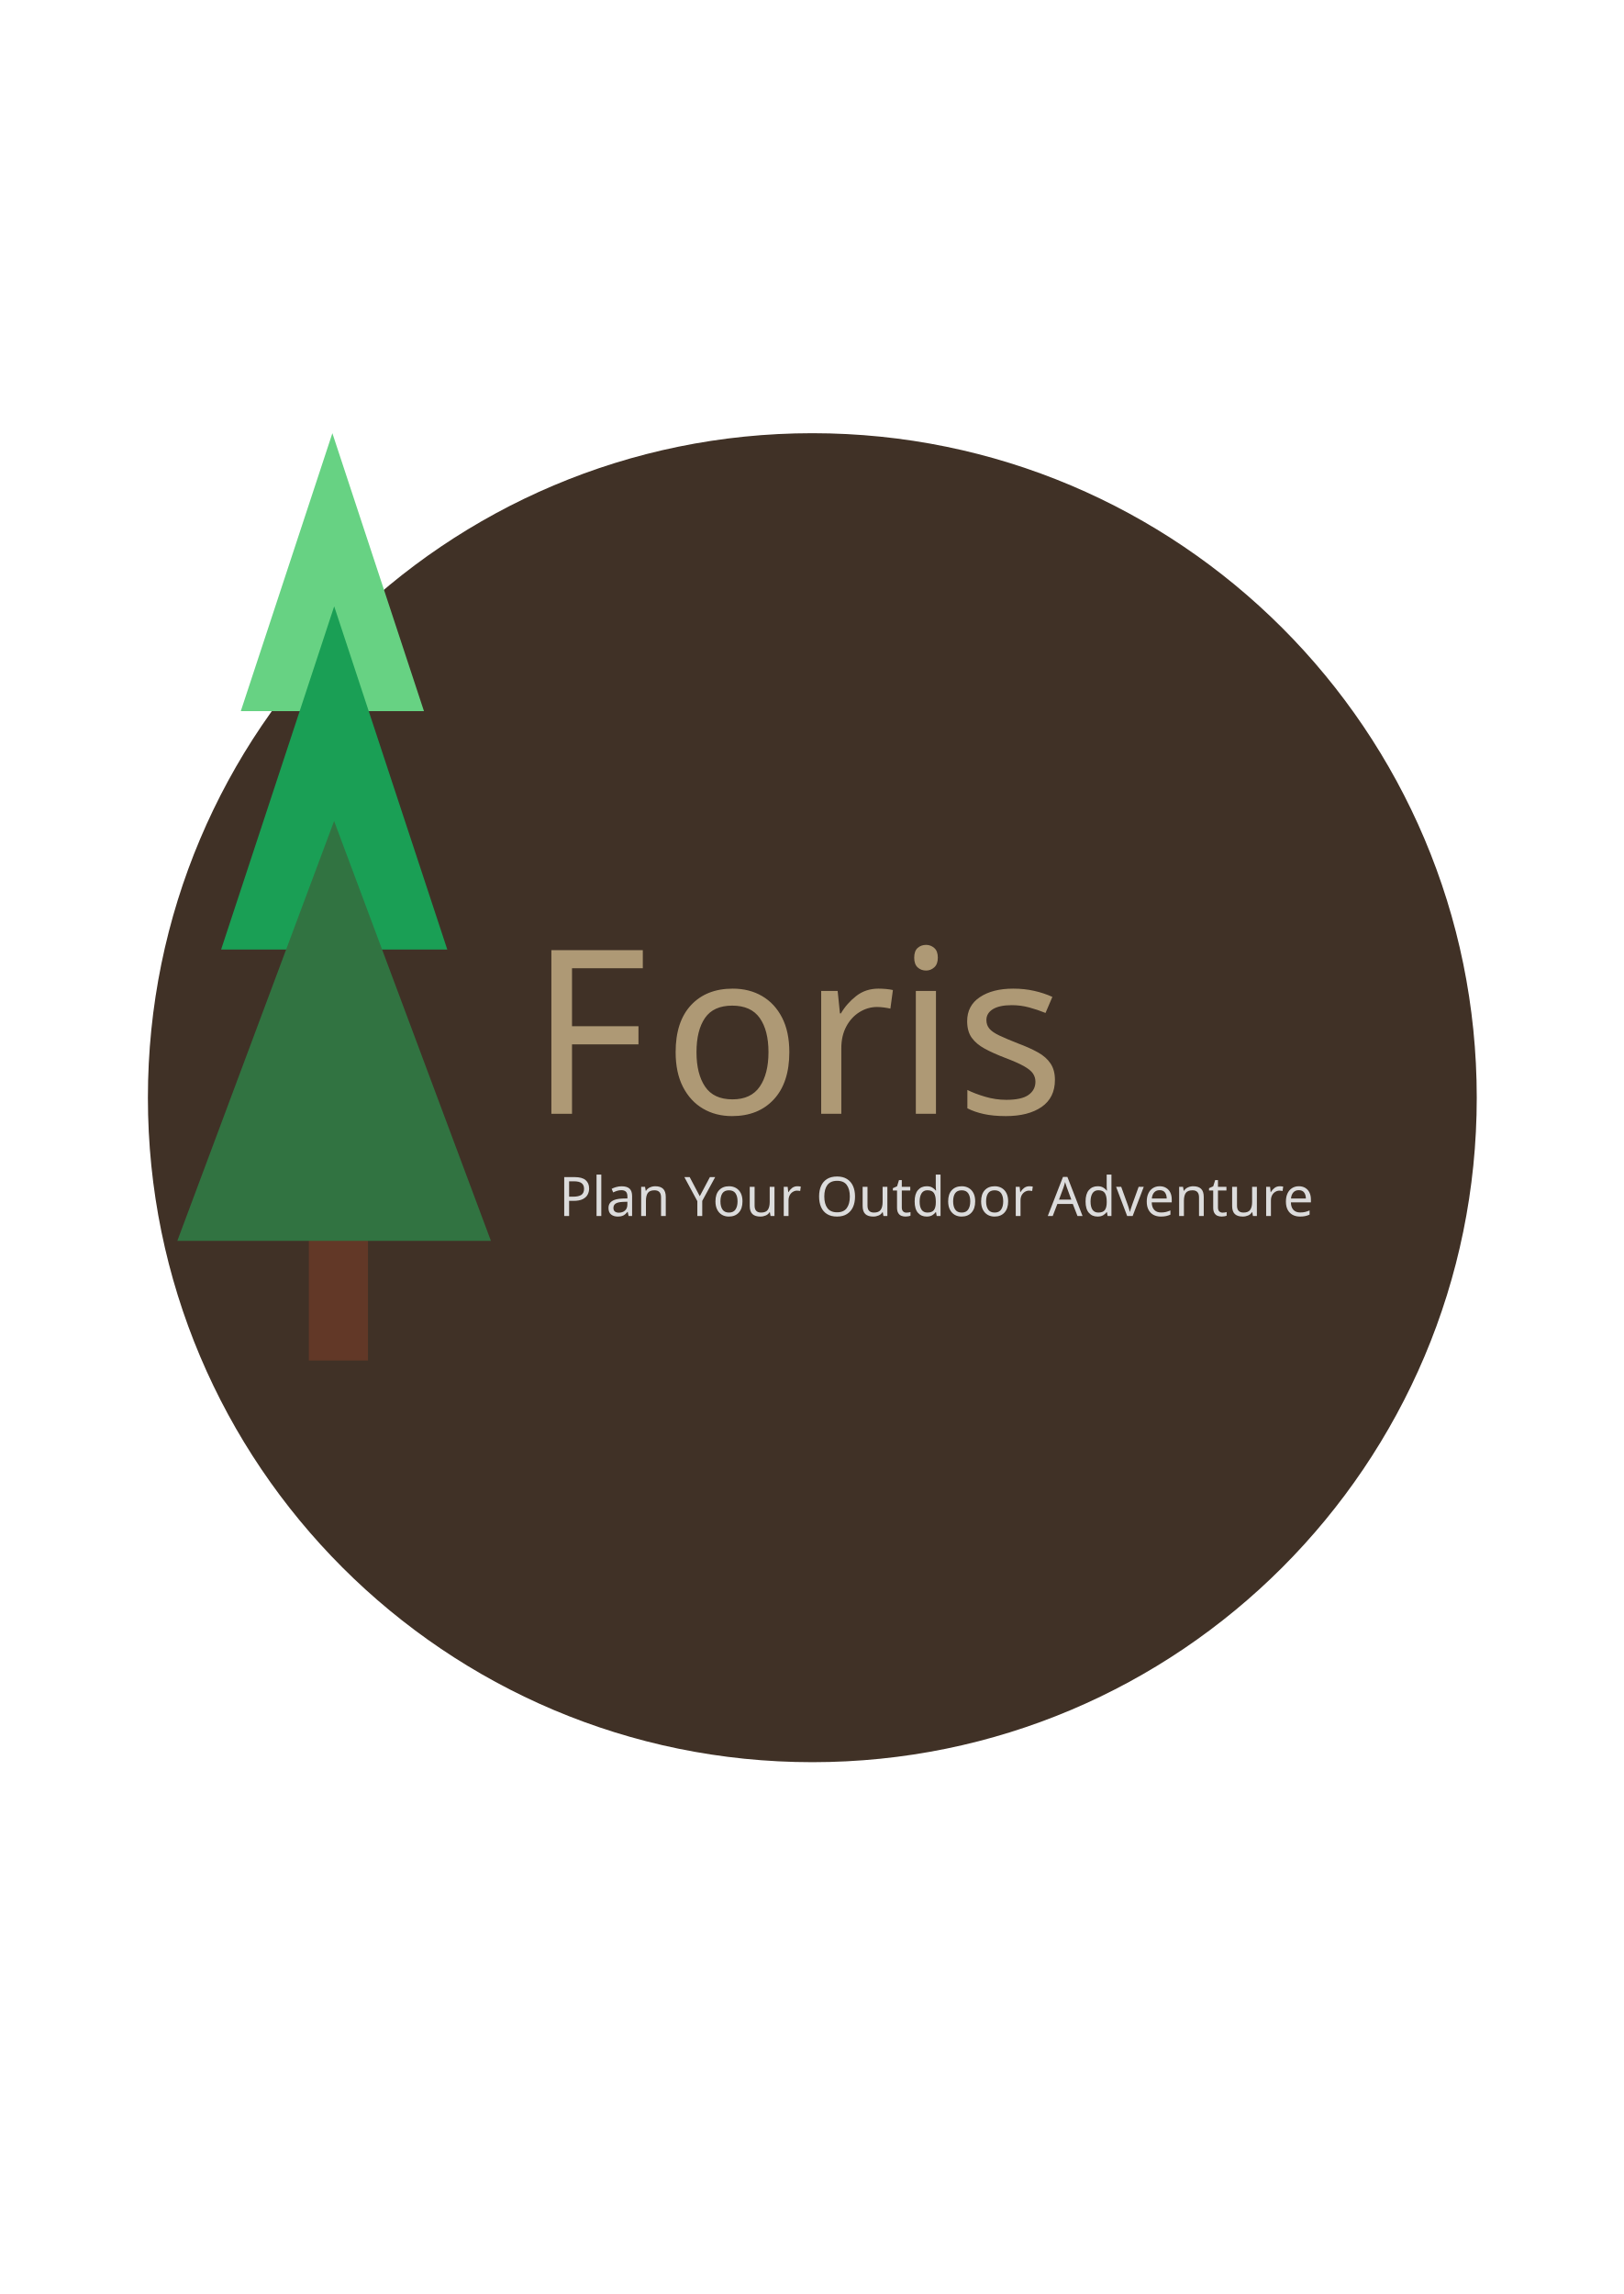
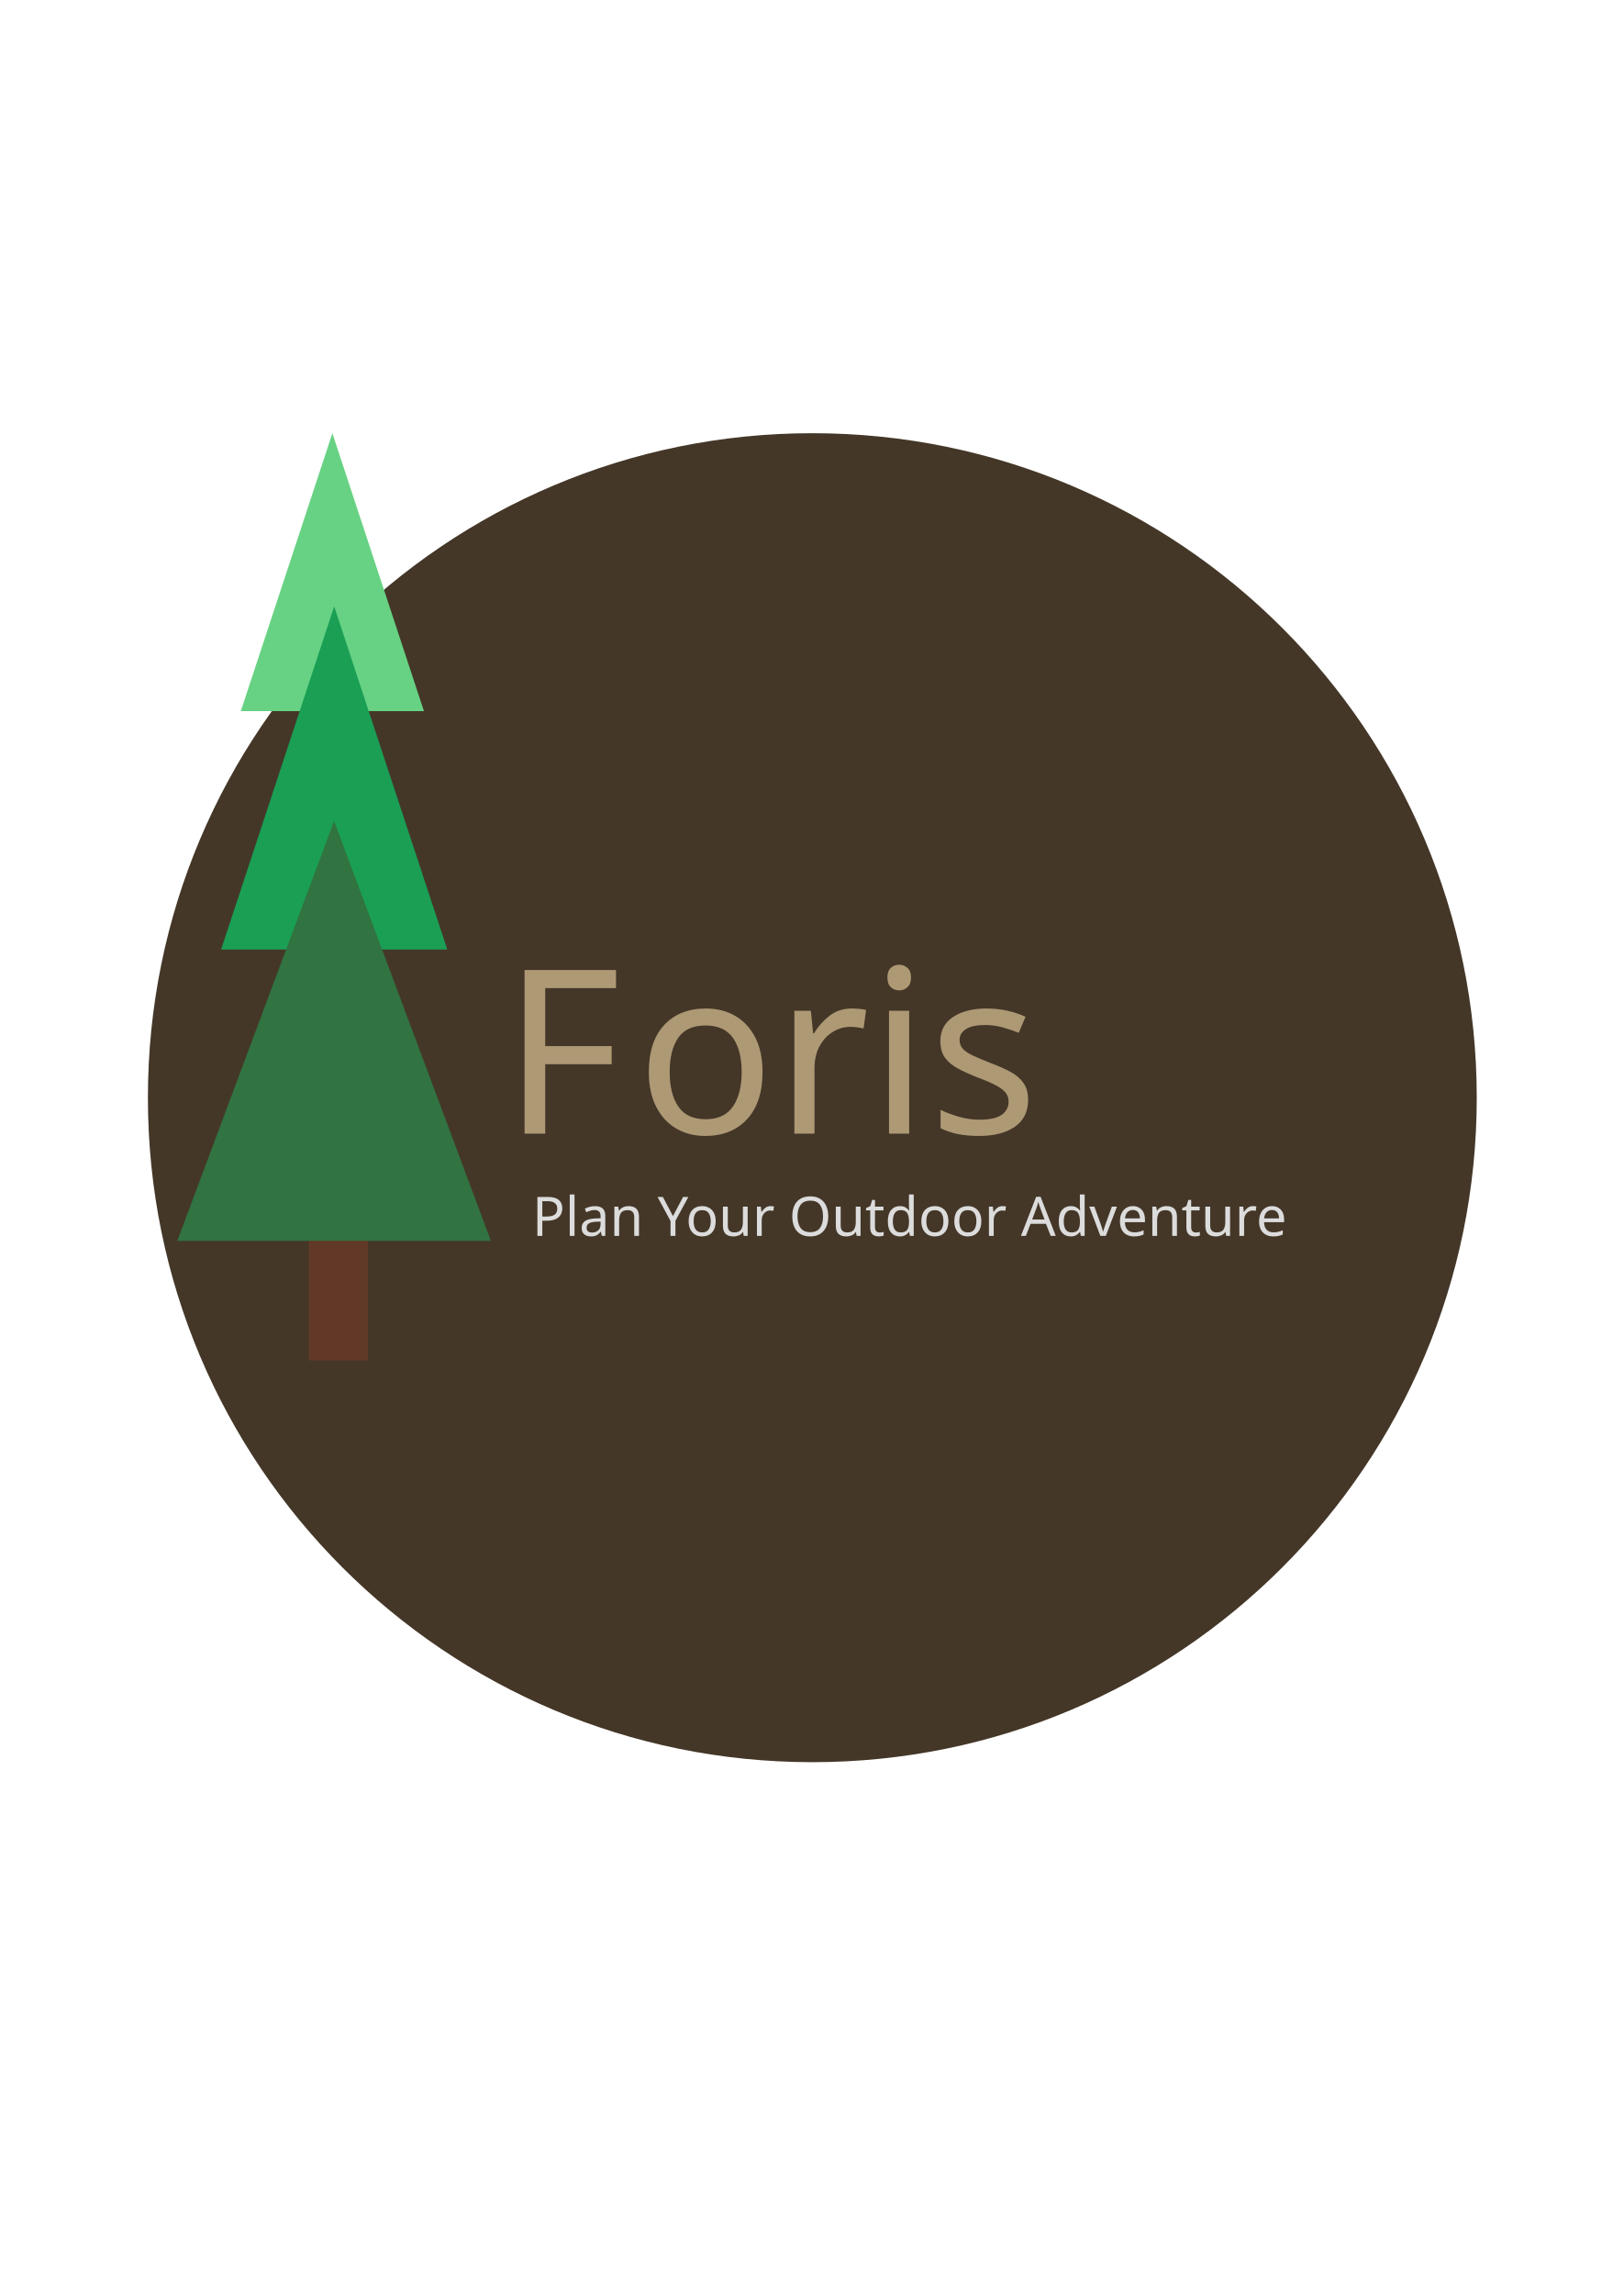
<svg xmlns="http://www.w3.org/2000/svg" width="100%" height="100%" viewBox="0 0 596 842" version="1.1" xml:space="preserve" style="fill-rule:evenodd;clip-rule:evenodd;stroke-linejoin:round;stroke-miterlimit:1.414;">
-   <circle cx="298.188" cy="402.902" r="243.898" style="fill:#403126;" />
-   <text x="205.174px" y="446.329px" style="font-family:'Ayuthaya';font-size:20px;fill:#dcdcdc;">Plan Your Outdoor Adventure</text>
-   <text x="194.244px" y="408.812px" style="font-family:'Ayuthaya';font-size:84.121px;fill:#ae9975;">F<tspan x="243.386px 292.527px 341.668px 390.81px " y="408.812px 408.812px 408.812px 408.812px ">oris</tspan>
+   <circle cx="298.188" cy="402.902" r="243.898" style="fill:#443728;" />
+   <text x="195.334px" y="453.619px" style="font-family:'Ayuthaya';font-size:20px;fill:#dcdcdc;">Plan Your Outdoor Adventure</text>
+   <text x="184.404px" y="416.102px" style="font-family:'Ayuthaya';font-size:84.121px;fill:#ae9975;">F<tspan x="233.546px 282.687px 331.828px 380.97px " y="416.102px 416.102px 416.102px 416.102px ">oris</tspan>
  </text>
  <rect x="113.361" y="406.586" width="21.72" height="92.786" style="fill:#623827;" />
  <path d="M122.01,159.004l33.621,102.025l-67.241,0l33.62,-102.025Z" style="fill:#67d283;" />
  <path d="M122.676,222.546l41.514,125.979l-83.028,0l41.514,-125.979Z" style="fill:#1a9f55;" />
  <path d="M122.647,301.355l57.556,154.093l-115.113,0l57.557,-154.093Z" style="fill:#317341;" />
</svg>
